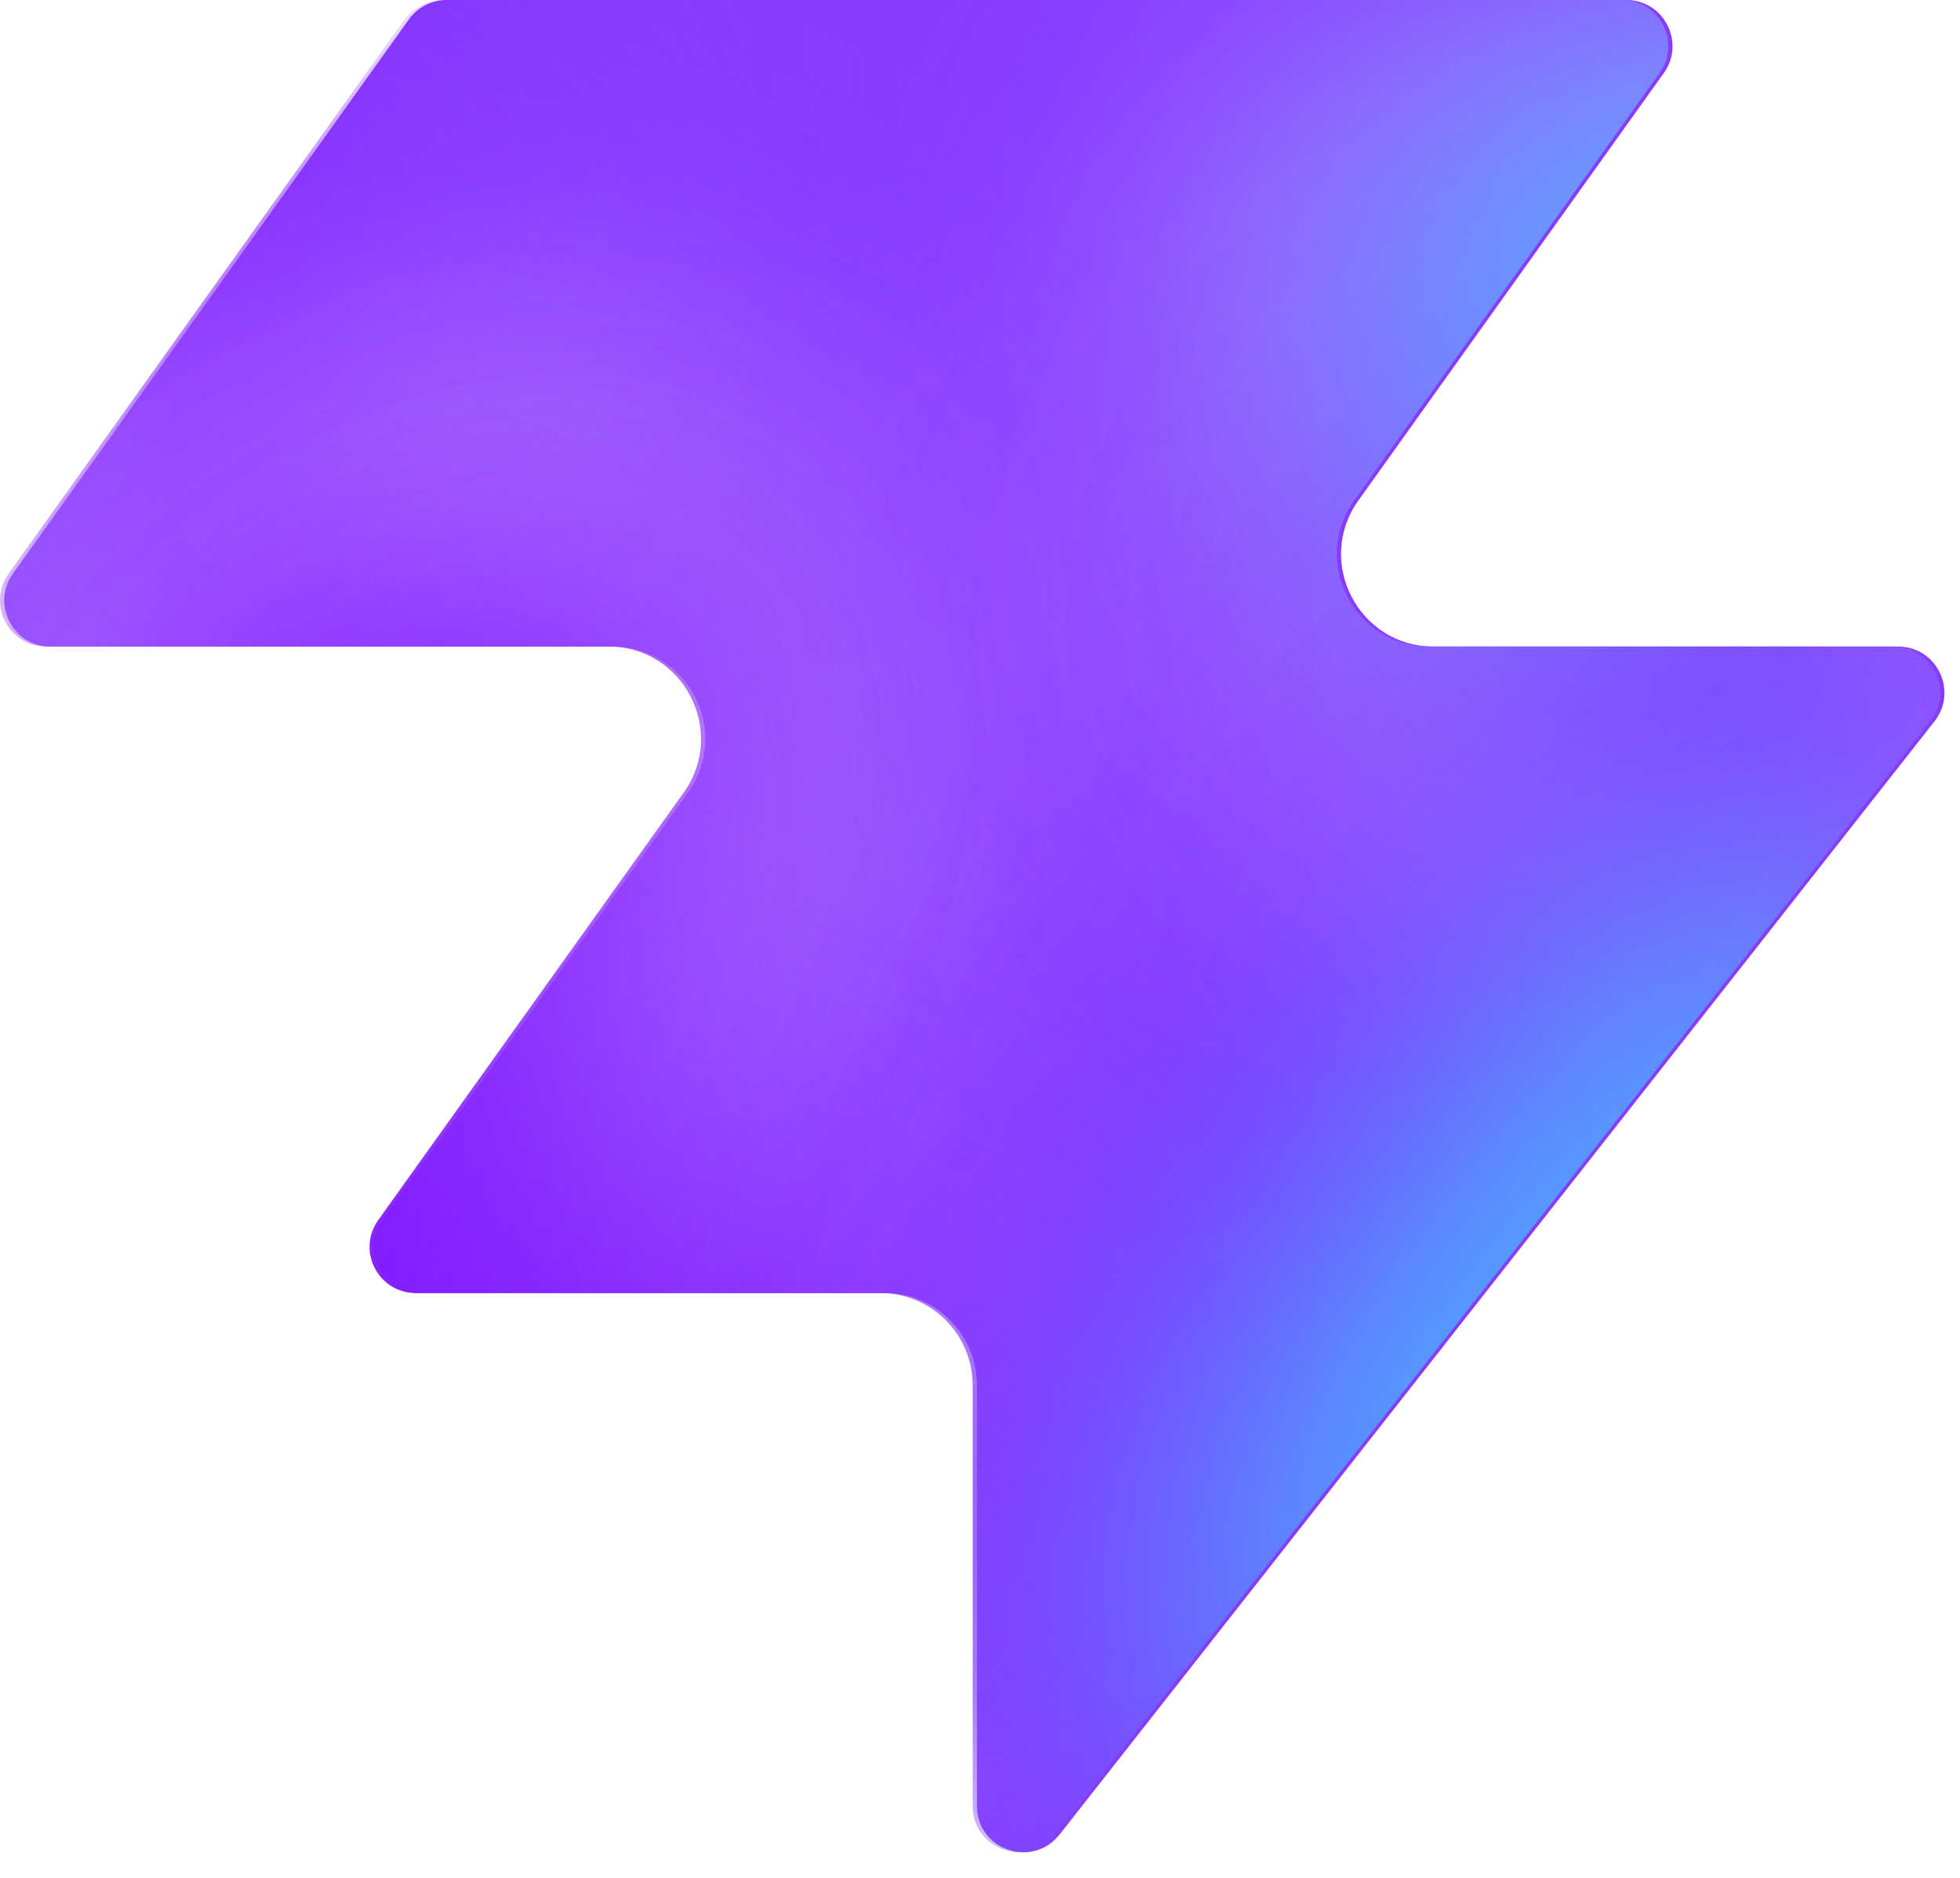
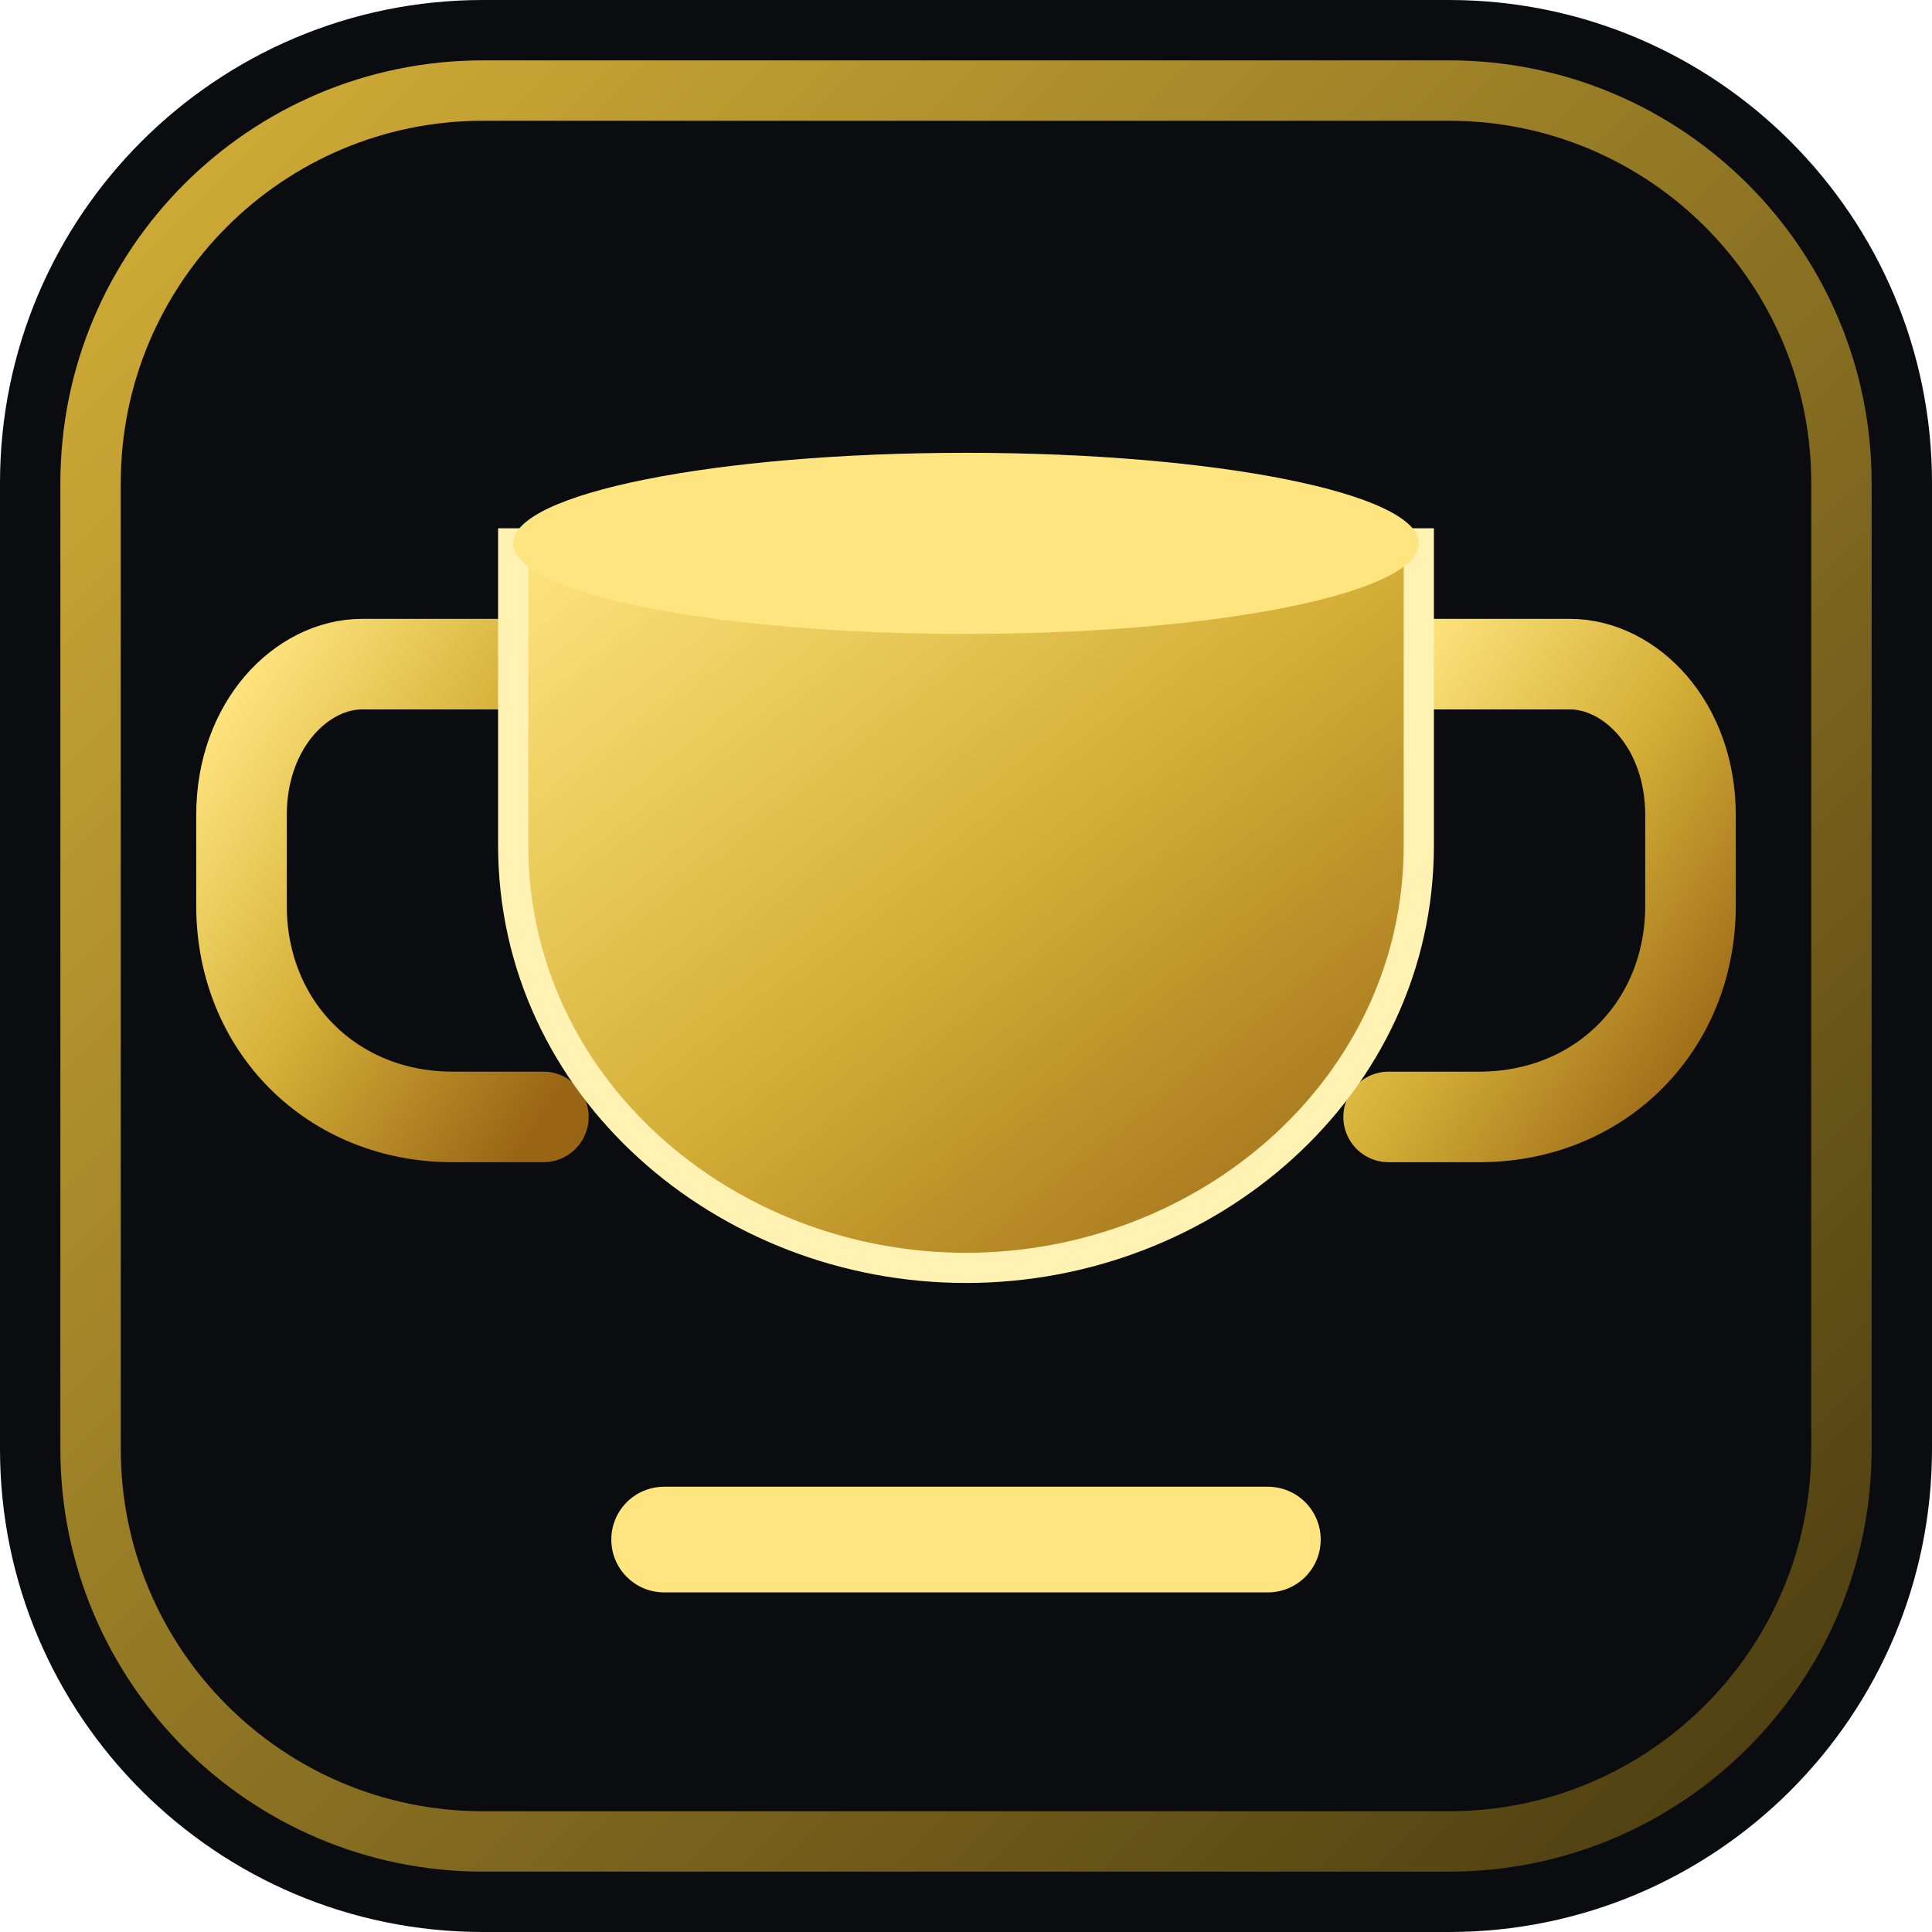
- <svg xmlns="http://www.w3.org/2000/svg" width="48" height="46" fill="none" viewBox="0 0 48 46">
-   <path fill="#863bff" d="M25.946 44.938c-.664.845-2.021.375-2.021-.698V33.937a2.26 2.26 0 0 0-2.262-2.262H10.287c-.92 0-1.456-1.04-.92-1.788l7.48-10.471c1.07-1.497 0-3.578-1.842-3.578H1.237c-.92 0-1.456-1.04-.92-1.788L10.013.474c.214-.297.556-.474.92-.474h28.894c.92 0 1.456 1.04.92 1.788l-7.48 10.471c-1.07 1.498 0 3.579 1.842 3.579h11.377c.943 0 1.473 1.088.89 1.83L25.947 44.94z" style="fill:#863bff;fill:color(display-p3 .525 .23 1);fill-opacity:1" />
-   <mask id="a" width="48" height="46" x="0" y="0" maskUnits="userSpaceOnUse" style="mask-type:alpha">
-     <path fill="#000" d="M25.842 44.938c-.664.844-2.021.375-2.021-.698V33.937a2.26 2.26 0 0 0-2.262-2.262H10.183c-.92 0-1.456-1.04-.92-1.788l7.48-10.471c1.07-1.498 0-3.579-1.842-3.579H1.133c-.92 0-1.456-1.04-.92-1.787L9.91.473c.214-.297.556-.474.92-.474h28.894c.92 0 1.456 1.04.92 1.788l-7.48 10.471c-1.07 1.498 0 3.578 1.842 3.578h11.377c.943 0 1.473 1.088.89 1.832L25.843 44.94z" style="fill:#000;fill-opacity:1" />
-   </mask>
-   <g mask="url(#a)">
-     <g filter="url(#b)">
-       <ellipse cx="5.508" cy="14.704" fill="#ede6ff" rx="5.508" ry="14.704" style="fill:#ede6ff;fill:color(display-p3 .927 .903 1);fill-opacity:1" transform="matrix(.00324 1 1 -.00324 -4.47 31.516)" />
-     </g>
-     <g filter="url(#c)">
-       <ellipse cx="10.399" cy="29.851" fill="#ede6ff" rx="10.399" ry="29.851" style="fill:#ede6ff;fill:color(display-p3 .927 .903 1);fill-opacity:1" transform="matrix(.00324 1 1 -.00324 -39.328 7.883)" />
-     </g>
-     <g filter="url(#d)">
-       <ellipse cx="5.508" cy="30.487" fill="#7e14ff" rx="5.508" ry="30.487" style="fill:#7e14ff;fill:color(display-p3 .492 .077 1);fill-opacity:1" transform="rotate(89.814 -25.913 -14.639)scale(1 -1)" />
-     </g>
-     <g filter="url(#e)">
-       <ellipse cx="5.508" cy="30.599" fill="#7e14ff" rx="5.508" ry="30.599" style="fill:#7e14ff;fill:color(display-p3 .492 .077 1);fill-opacity:1" transform="rotate(89.814 -32.644 -3.334)scale(1 -1)" />
-     </g>
-     <g filter="url(#f)">
-       <ellipse cx="5.508" cy="30.599" fill="#7e14ff" rx="5.508" ry="30.599" style="fill:#7e14ff;fill:color(display-p3 .492 .077 1);fill-opacity:1" transform="matrix(.00324 1 1 -.00324 -34.34 30.47)" />
-     </g>
-     <g filter="url(#g)">
-       <ellipse cx="14.072" cy="22.078" fill="#ede6ff" rx="14.072" ry="22.078" style="fill:#ede6ff;fill:color(display-p3 .927 .903 1);fill-opacity:1" transform="rotate(93.35 24.506 48.493)scale(-1 1)" />
-     </g>
-     <g filter="url(#h)">
-       <ellipse cx="3.47" cy="21.501" fill="#7e14ff" rx="3.47" ry="21.501" style="fill:#7e14ff;fill:color(display-p3 .492 .077 1);fill-opacity:1" transform="rotate(89.009 28.708 47.59)scale(-1 1)" />
-     </g>
-     <g filter="url(#i)">
-       <ellipse cx="3.47" cy="21.501" fill="#7e14ff" rx="3.47" ry="21.501" style="fill:#7e14ff;fill:color(display-p3 .492 .077 1);fill-opacity:1" transform="rotate(89.009 28.708 47.59)scale(-1 1)" />
-     </g>
-     <g filter="url(#j)">
-       <ellipse cx=".387" cy="8.972" fill="#7e14ff" rx="4.407" ry="29.108" style="fill:#7e14ff;fill:color(display-p3 .492 .077 1);fill-opacity:1" transform="rotate(39.51 .387 8.972)" />
-     </g>
-     <g filter="url(#k)">
-       <ellipse cx="47.523" cy="-6.092" fill="#7e14ff" rx="4.407" ry="29.108" style="fill:#7e14ff;fill:color(display-p3 .492 .077 1);fill-opacity:1" transform="rotate(37.892 47.523 -6.092)" />
-     </g>
-     <g filter="url(#l)">
-       <ellipse cx="41.412" cy="6.333" fill="#47bfff" rx="5.971" ry="9.665" style="fill:#47bfff;fill:color(display-p3 .28 .748 1);fill-opacity:1" transform="rotate(37.892 41.412 6.333)" />
-     </g>
-     <g filter="url(#m)">
-       <ellipse cx="-1.879" cy="38.332" fill="#7e14ff" rx="4.407" ry="29.108" style="fill:#7e14ff;fill:color(display-p3 .492 .077 1);fill-opacity:1" transform="rotate(37.892 -1.88 38.332)" />
-     </g>
-     <g filter="url(#n)">
-       <ellipse cx="-1.879" cy="38.332" fill="#7e14ff" rx="4.407" ry="29.108" style="fill:#7e14ff;fill:color(display-p3 .492 .077 1);fill-opacity:1" transform="rotate(37.892 -1.88 38.332)" />
-     </g>
-     <g filter="url(#o)">
-       <ellipse cx="35.651" cy="29.907" fill="#7e14ff" rx="4.407" ry="29.108" style="fill:#7e14ff;fill:color(display-p3 .492 .077 1);fill-opacity:1" transform="rotate(37.892 35.651 29.907)" />
-     </g>
-     <g filter="url(#p)">
-       <ellipse cx="38.418" cy="32.4" fill="#47bfff" rx="5.971" ry="15.297" style="fill:#47bfff;fill:color(display-p3 .28 .748 1);fill-opacity:1" transform="rotate(37.892 38.418 32.4)" />
-     </g>
+ <svg xmlns="http://www.w3.org/2000/svg" viewBox="0 0 64 64" width="64" height="64">
+   <defs>
+     <linearGradient id="goldGradient" x1="0%" y1="0%" x2="100%" y2="100%">
+       <stop offset="0%" stop-color="#FFE57F" />
+       <stop offset="50%" stop-color="#D4AF37" />
+       <stop offset="100%" stop-color="#996515" />
+     </linearGradient>
+     <linearGradient id="borderGradient" x1="0%" y1="0%" x2="100%" y2="100%">
+       <stop offset="0%" stop-color="#D4AF37" />
+       <stop offset="100%" stop-color="#4A3B10" />
+     </linearGradient>
+   </defs>
+   <rect width="64" height="64" rx="16" fill="#0B0C10" />
+   <rect x="3" y="3" width="58" height="58" rx="13" fill="none" stroke="url(#borderGradient)" stroke-width="2" />
+   <g transform="translate(32, 32)">
+     <path d="M-15 -10 H-20 C-22 -10 -24 -8 -24 -5 V-2 C-24 2 -21 5 -17 5 H-14" fill="none" stroke="url(#goldGradient)" stroke-width="3" stroke-linecap="round" />
+     <path d="M15 -10 H20 C22 -10 24 -8 24 -5 V-2 C24 2 21 5 17 5 H14" fill="none" stroke="url(#goldGradient)" stroke-width="3" stroke-linecap="round" />
+     <path d="M-15 -14 H15 V-4 C15 4 8 10 0 10 C-8 10 -15 4 -15 -4 Z" fill="url(#goldGradient)" stroke="#FFF2B2" stroke-width="1" />
+     <ellipse cx="0" cy="-14" rx="15" ry="3" fill="#FFE57F" />
+     <path d="M0 10 V18" stroke="url(#goldGradient)" stroke-width="4" stroke-linecap="round" />
+     <path d="M-10 19 H10" stroke="#FFE57F" stroke-width="3.5" stroke-linecap="round" />
+     <path d="M-13 22 H13" stroke="url(#goldGradient)" stroke-width="2.5" stroke-linecap="round" />
  </g>
-   <defs>
-     <filter id="b" width="60.045" height="41.654" x="-19.77" y="16.149" color-interpolation-filters="sRGB" filterUnits="userSpaceOnUse">
-       <feFlood flood-opacity="0" result="BackgroundImageFix" />
-       <feBlend in="SourceGraphic" in2="BackgroundImageFix" result="shape" />
-       <feGaussianBlur result="effect1_foregroundBlur_2002_17158" stdDeviation="7.659" />
-     </filter>
-     <filter id="c" width="90.34" height="51.437" x="-54.613" y="-7.533" color-interpolation-filters="sRGB" filterUnits="userSpaceOnUse">
-       <feFlood flood-opacity="0" result="BackgroundImageFix" />
-       <feBlend in="SourceGraphic" in2="BackgroundImageFix" result="shape" />
-       <feGaussianBlur result="effect1_foregroundBlur_2002_17158" stdDeviation="7.659" />
-     </filter>
-     <filter id="d" width="79.355" height="29.4" x="-49.64" y="2.03" color-interpolation-filters="sRGB" filterUnits="userSpaceOnUse">
-       <feFlood flood-opacity="0" result="BackgroundImageFix" />
-       <feBlend in="SourceGraphic" in2="BackgroundImageFix" result="shape" />
-       <feGaussianBlur result="effect1_foregroundBlur_2002_17158" stdDeviation="4.596" />
-     </filter>
-     <filter id="e" width="79.579" height="29.4" x="-45.045" y="20.029" color-interpolation-filters="sRGB" filterUnits="userSpaceOnUse">
-       <feFlood flood-opacity="0" result="BackgroundImageFix" />
-       <feBlend in="SourceGraphic" in2="BackgroundImageFix" result="shape" />
-       <feGaussianBlur result="effect1_foregroundBlur_2002_17158" stdDeviation="4.596" />
-     </filter>
-     <filter id="f" width="79.579" height="29.4" x="-43.513" y="21.178" color-interpolation-filters="sRGB" filterUnits="userSpaceOnUse">
-       <feFlood flood-opacity="0" result="BackgroundImageFix" />
-       <feBlend in="SourceGraphic" in2="BackgroundImageFix" result="shape" />
-       <feGaussianBlur result="effect1_foregroundBlur_2002_17158" stdDeviation="4.596" />
-     </filter>
-     <filter id="g" width="74.749" height="58.852" x="15.756" y="-17.901" color-interpolation-filters="sRGB" filterUnits="userSpaceOnUse">
-       <feFlood flood-opacity="0" result="BackgroundImageFix" />
-       <feBlend in="SourceGraphic" in2="BackgroundImageFix" result="shape" />
-       <feGaussianBlur result="effect1_foregroundBlur_2002_17158" stdDeviation="7.659" />
-     </filter>
-     <filter id="h" width="61.377" height="25.362" x="23.548" y="2.284" color-interpolation-filters="sRGB" filterUnits="userSpaceOnUse">
-       <feFlood flood-opacity="0" result="BackgroundImageFix" />
-       <feBlend in="SourceGraphic" in2="BackgroundImageFix" result="shape" />
-       <feGaussianBlur result="effect1_foregroundBlur_2002_17158" stdDeviation="4.596" />
-     </filter>
-     <filter id="i" width="61.377" height="25.362" x="23.548" y="2.284" color-interpolation-filters="sRGB" filterUnits="userSpaceOnUse">
-       <feFlood flood-opacity="0" result="BackgroundImageFix" />
-       <feBlend in="SourceGraphic" in2="BackgroundImageFix" result="shape" />
-       <feGaussianBlur result="effect1_foregroundBlur_2002_17158" stdDeviation="4.596" />
-     </filter>
-     <filter id="j" width="56.045" height="63.649" x="-27.636" y="-22.853" color-interpolation-filters="sRGB" filterUnits="userSpaceOnUse">
-       <feFlood flood-opacity="0" result="BackgroundImageFix" />
-       <feBlend in="SourceGraphic" in2="BackgroundImageFix" result="shape" />
-       <feGaussianBlur result="effect1_foregroundBlur_2002_17158" stdDeviation="4.596" />
-     </filter>
-     <filter id="k" width="54.814" height="64.646" x="20.116" y="-38.415" color-interpolation-filters="sRGB" filterUnits="userSpaceOnUse">
-       <feFlood flood-opacity="0" result="BackgroundImageFix" />
-       <feBlend in="SourceGraphic" in2="BackgroundImageFix" result="shape" />
-       <feGaussianBlur result="effect1_foregroundBlur_2002_17158" stdDeviation="4.596" />
-     </filter>
-     <filter id="l" width="33.541" height="35.313" x="24.641" y="-11.323" color-interpolation-filters="sRGB" filterUnits="userSpaceOnUse">
-       <feFlood flood-opacity="0" result="BackgroundImageFix" />
-       <feBlend in="SourceGraphic" in2="BackgroundImageFix" result="shape" />
-       <feGaussianBlur result="effect1_foregroundBlur_2002_17158" stdDeviation="4.596" />
-     </filter>
-     <filter id="m" width="54.814" height="64.646" x="-29.286" y="6.009" color-interpolation-filters="sRGB" filterUnits="userSpaceOnUse">
-       <feFlood flood-opacity="0" result="BackgroundImageFix" />
-       <feBlend in="SourceGraphic" in2="BackgroundImageFix" result="shape" />
-       <feGaussianBlur result="effect1_foregroundBlur_2002_17158" stdDeviation="4.596" />
-     </filter>
-     <filter id="n" width="54.814" height="64.646" x="-29.286" y="6.009" color-interpolation-filters="sRGB" filterUnits="userSpaceOnUse">
-       <feFlood flood-opacity="0" result="BackgroundImageFix" />
-       <feBlend in="SourceGraphic" in2="BackgroundImageFix" result="shape" />
-       <feGaussianBlur result="effect1_foregroundBlur_2002_17158" stdDeviation="4.596" />
-     </filter>
-     <filter id="o" width="54.814" height="64.646" x="8.244" y="-2.416" color-interpolation-filters="sRGB" filterUnits="userSpaceOnUse">
-       <feFlood flood-opacity="0" result="BackgroundImageFix" />
-       <feBlend in="SourceGraphic" in2="BackgroundImageFix" result="shape" />
-       <feGaussianBlur result="effect1_foregroundBlur_2002_17158" stdDeviation="4.596" />
-     </filter>
-     <filter id="p" width="39.409" height="43.623" x="18.713" y="10.588" color-interpolation-filters="sRGB" filterUnits="userSpaceOnUse">
-       <feFlood flood-opacity="0" result="BackgroundImageFix" />
-       <feBlend in="SourceGraphic" in2="BackgroundImageFix" result="shape" />
-       <feGaussianBlur result="effect1_foregroundBlur_2002_17158" stdDeviation="4.596" />
-     </filter>
-   </defs>
</svg>
